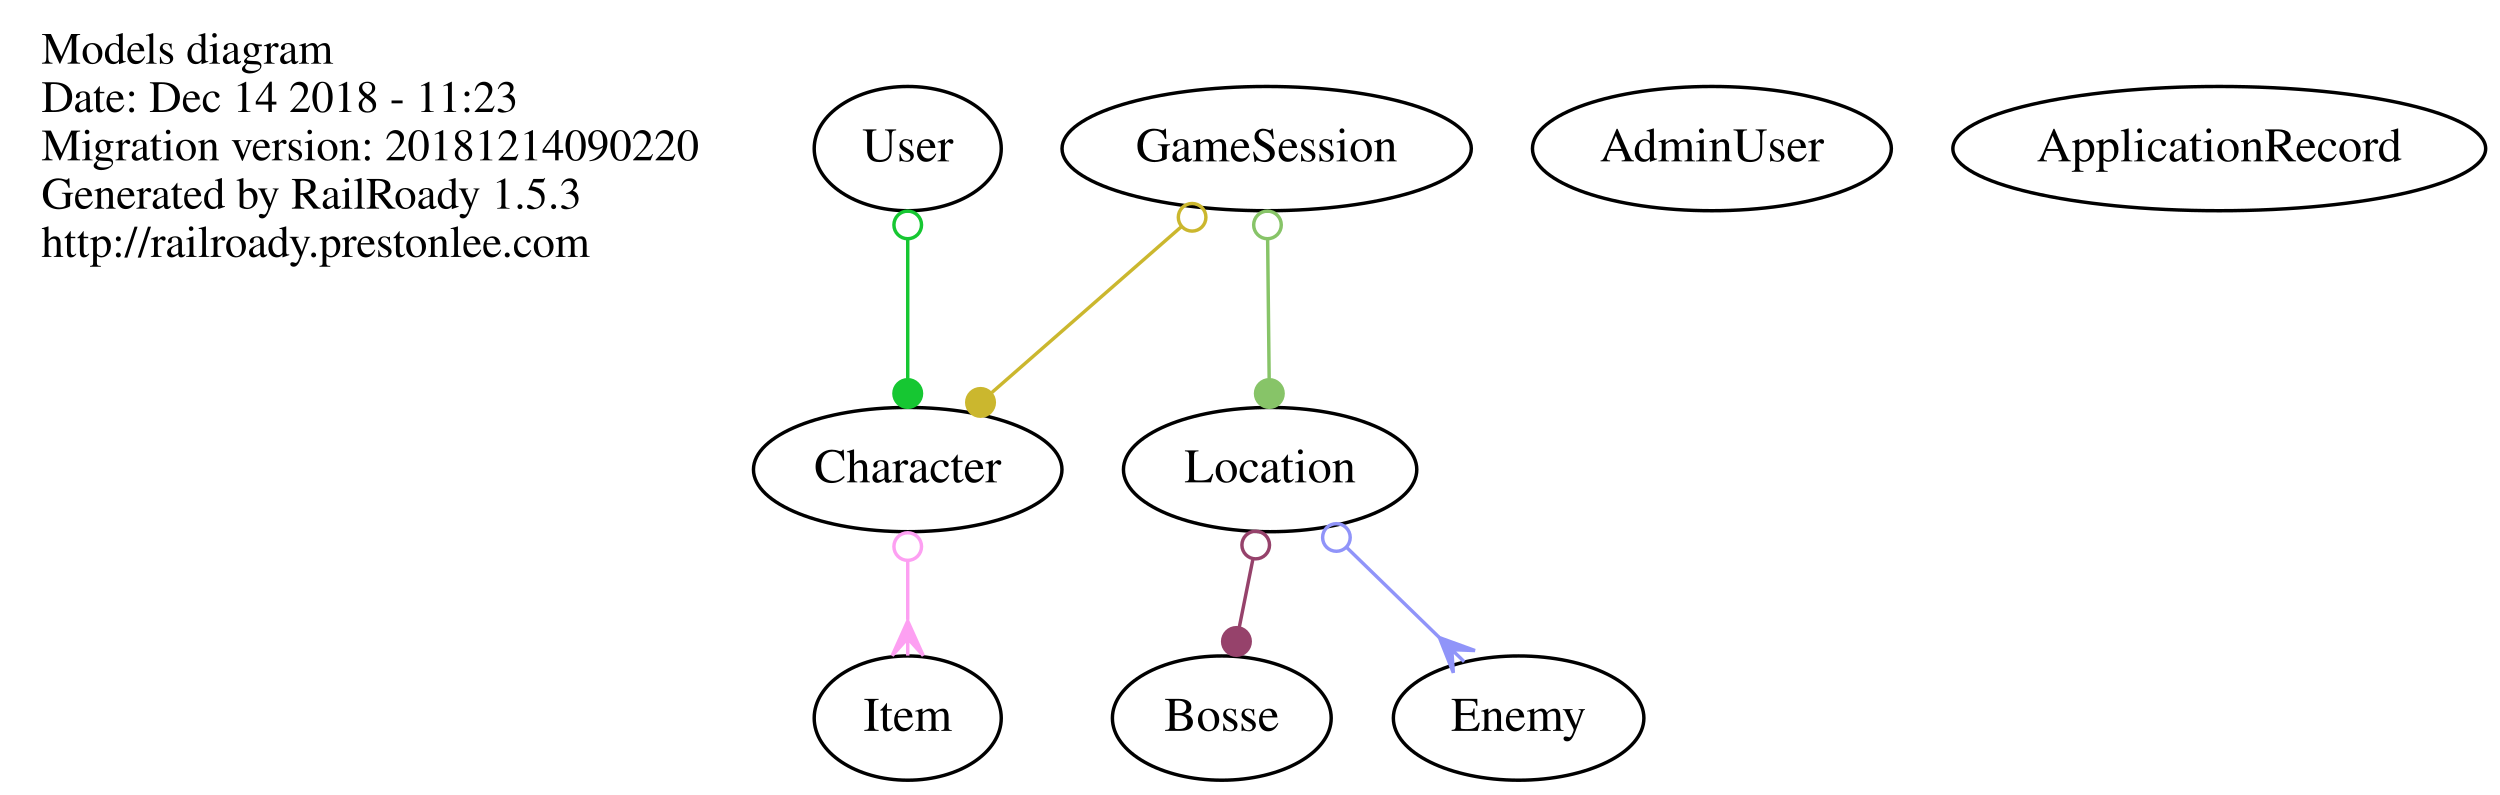
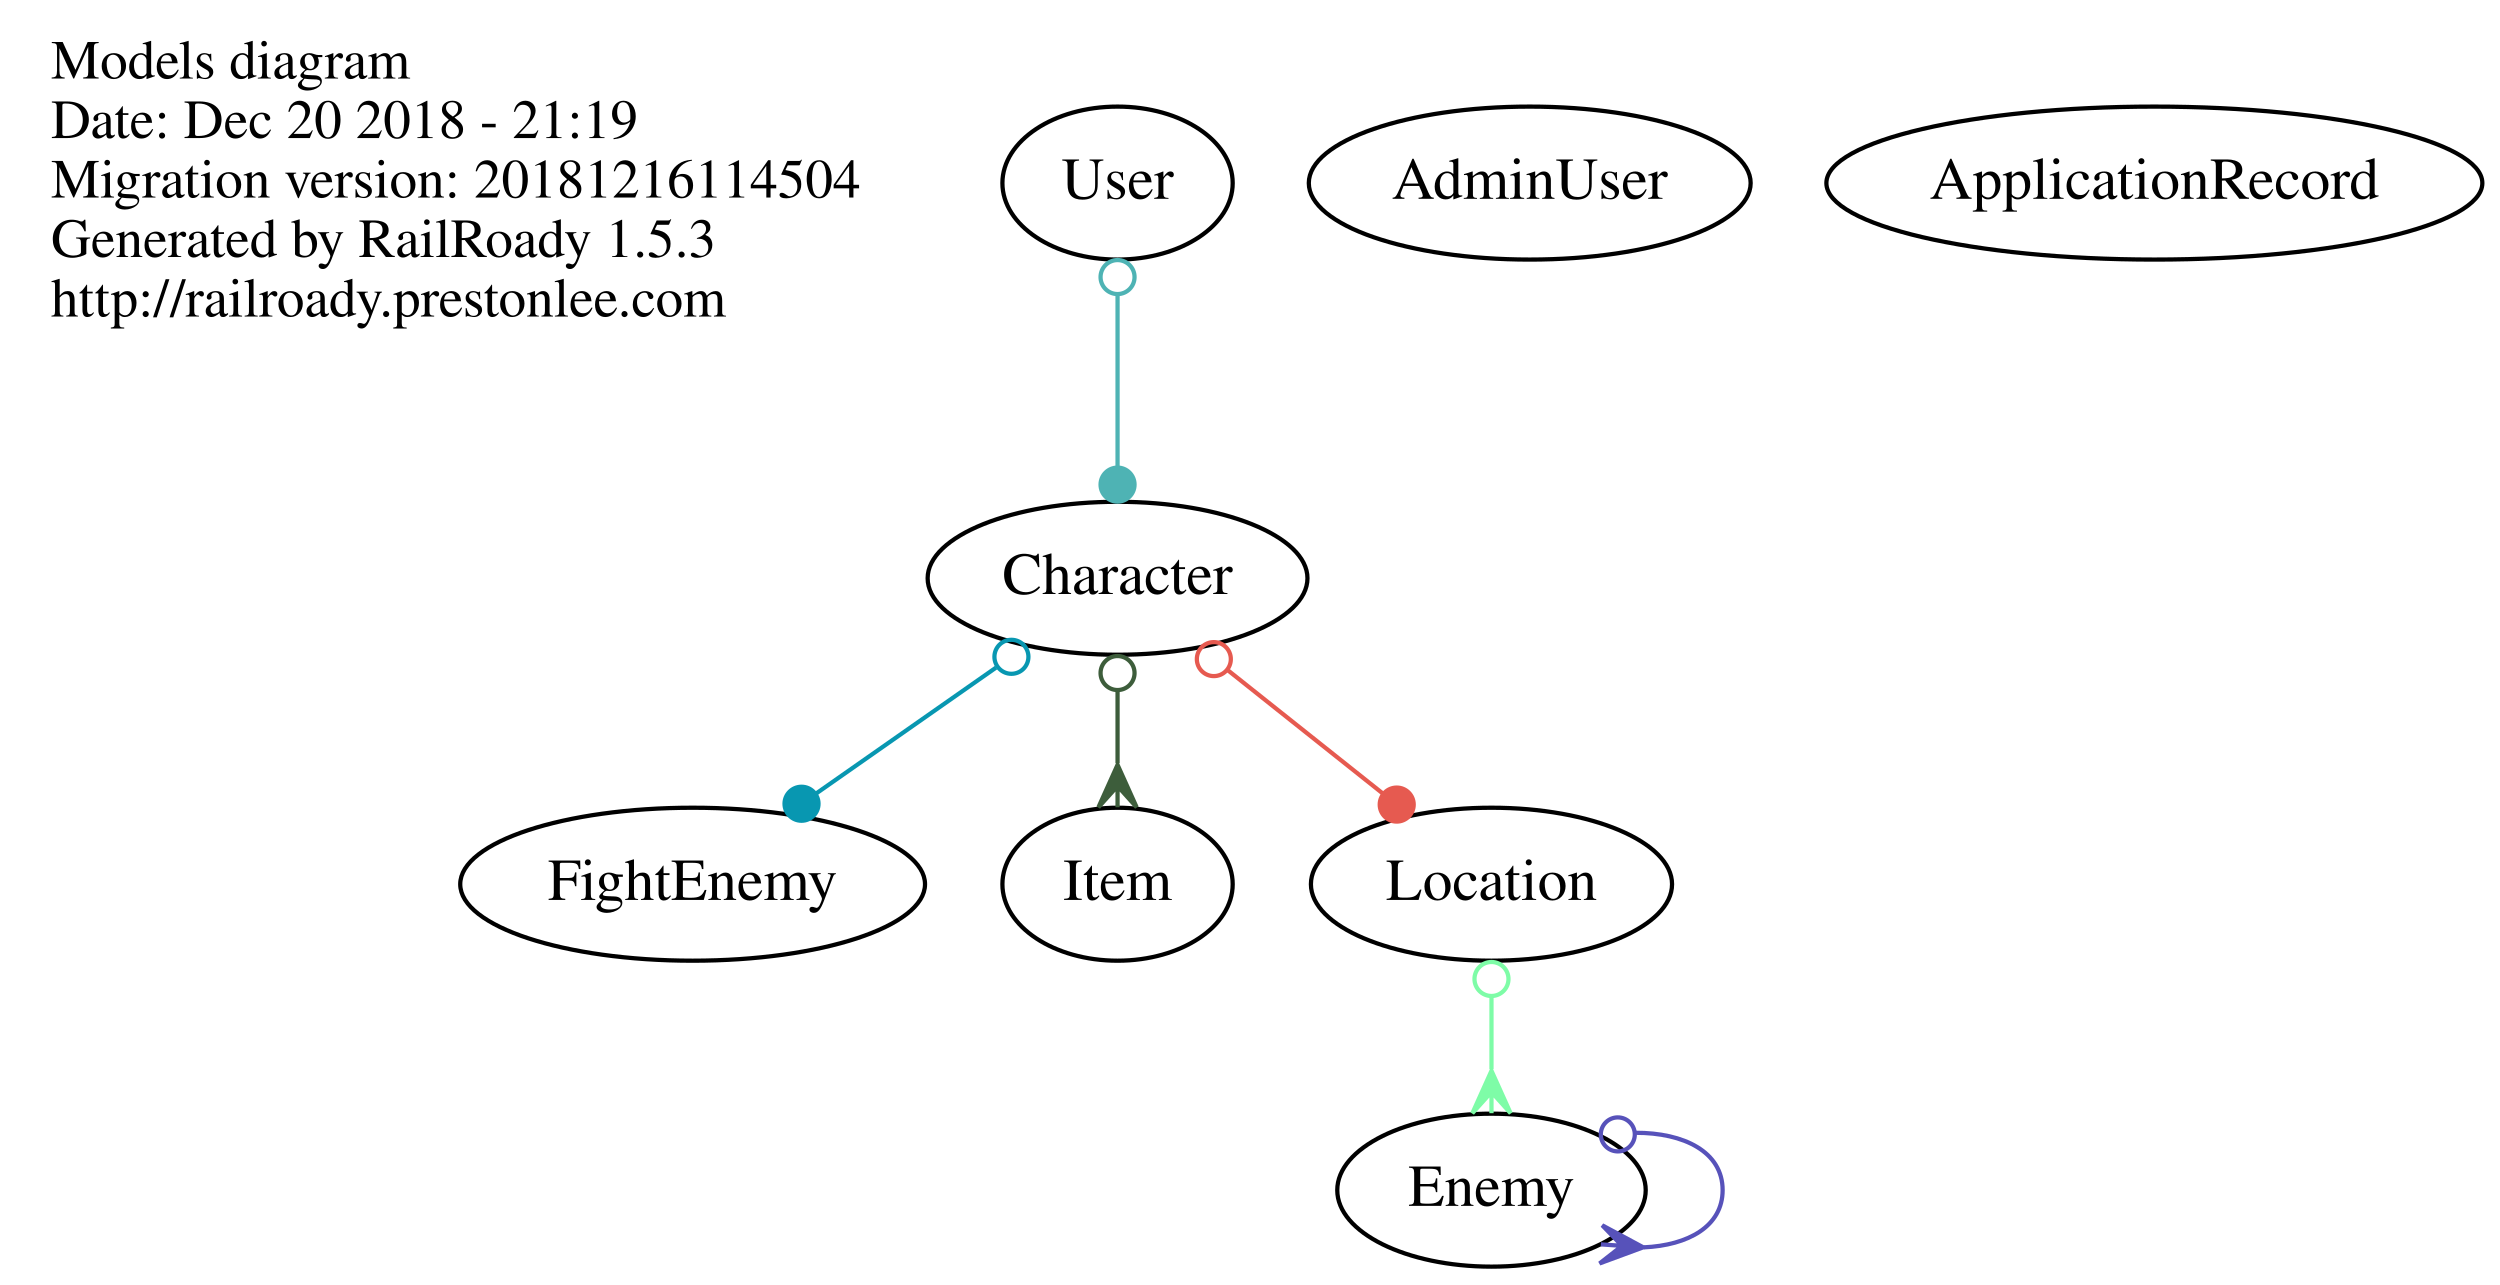
- <svg xmlns="http://www.w3.org/2000/svg" width="724pt" height="230pt" viewBox="0.00 0.00 724.34 230.00">
-   <g id="graph0" class="graph" transform="scale(1 1) rotate(0) translate(4 226)">
-     <polygon fill="none" stroke="none" points="-4,4 -4,-226 720.343,-226 720.343,4 -4,4" />
+ <svg xmlns="http://www.w3.org/2000/svg" width="588pt" height="302pt" viewBox="0.00 0.00 588.34 302.00">
+   <g id="graph0" class="graph" transform="scale(1 1) rotate(0) translate(4 298)">
+     <polygon fill="none" stroke="none" points="-4,4 -4,-298 584.343,-298 584.343,4 -4,4" />
    <g id="node1" class="node">
-       <text text-anchor="start" x="8" y="-207.6" font-family="Times,serif" font-size="13.00">Models diagram</text>
-       <text text-anchor="start" x="8" y="-193.6" font-family="Times,serif" font-size="13.00">Date: Dec 14 2018 - 11:23</text>
-       <text text-anchor="start" x="8" y="-179.6" font-family="Times,serif" font-size="13.00">Migration version: 20181214090220</text>
-       <text text-anchor="start" x="8" y="-165.6" font-family="Times,serif" font-size="13.00">Generated by RailRoady 1.5.3</text>
-       <text text-anchor="start" x="8" y="-151.6" font-family="Times,serif" font-size="13.00">http://railroady.prestonlee.com</text>
+       <text text-anchor="start" x="8" y="-279.6" font-family="Times,serif" font-size="13.00">Models diagram</text>
+       <text text-anchor="start" x="8" y="-265.6" font-family="Times,serif" font-size="13.00">Date: Dec 20 2018 - 21:19</text>
+       <text text-anchor="start" x="8" y="-251.6" font-family="Times,serif" font-size="13.00">Migration version: 20181216114504</text>
+       <text text-anchor="start" x="8" y="-237.6" font-family="Times,serif" font-size="13.00">Generated by RailRoady 1.5.3</text>
+       <text text-anchor="start" x="8" y="-223.6" font-family="Times,serif" font-size="13.00">http://railroady.prestonlee.com</text>
    </g>
    <g id="node2" class="node">
-       <ellipse fill="none" stroke="black" cx="259" cy="-183" rx="27.097" ry="18" />
-       <text text-anchor="middle" x="259" y="-179.3" font-family="Times,serif" font-size="14.00">User</text>
+       <ellipse fill="none" stroke="black" cx="259" cy="-255" rx="27.097" ry="18" />
+       <text text-anchor="middle" x="259" y="-251.3" font-family="Times,serif" font-size="14.00">User</text>
+     </g>
+     <g id="node5" class="node">
+       <ellipse fill="none" stroke="black" cx="259" cy="-162" rx="44.693" ry="18" />
+       <text text-anchor="middle" x="259" y="-158.3" font-family="Times,serif" font-size="14.00">Character</text>
+     </g>
+     <g id="edge1" class="edge">
+       <path fill="none" stroke="#4eb3b4" d="M259,-228.729C259,-216.118 259,-200.905 259,-188.292" />
+       <ellipse fill="none" stroke="#4eb3b4" cx="259" cy="-232.884" rx="4" ry="4" />
+       <ellipse fill="#4eb3b4" stroke="#4eb3b4" cx="259" cy="-184.04" rx="4" ry="4" />
+     </g>
+     <g id="node3" class="node">
+       <ellipse fill="none" stroke="black" cx="159" cy="-90" rx="54.691" ry="18" />
+       <text text-anchor="middle" x="159" y="-86.3" font-family="Times,serif" font-size="14.00">FightEnemy</text>
    </g>
    <g id="node4" class="node">
-       <ellipse fill="none" stroke="black" cx="259" cy="-90" rx="44.693" ry="18" />
-       <text text-anchor="middle" x="259" y="-86.3" font-family="Times,serif" font-size="14.00">Character</text>
+       <ellipse fill="none" stroke="black" cx="356" cy="-255" rx="51.991" ry="18" />
+       <text text-anchor="middle" x="356" y="-251.3" font-family="Times,serif" font-size="14.00">AdminUser</text>
    </g>
-     <g id="edge1" class="edge">
-       <path fill="none" stroke="#16c732" d="M259,-156.729C259,-144.118 259,-128.905 259,-116.292" />
-       <ellipse fill="none" stroke="#16c732" cx="259" cy="-160.884" rx="4" ry="4" />
-       <ellipse fill="#16c732" stroke="#16c732" cx="259" cy="-112.04" rx="4" ry="4" />
+     <g id="edge4" class="edge">
+       <path fill="none" stroke="#0897b1" d="M230.412,-140.989C217.145,-131.701 201.398,-120.678 188.071,-111.35" />
+       <ellipse fill="none" stroke="#0897b1" cx="234.025" cy="-143.517" rx="4" ry="4" />
+       <ellipse fill="#0897b1" stroke="#0897b1" cx="184.626" cy="-108.938" rx="4" ry="4" />
    </g>
-     <g id="node3" class="node">
-       <ellipse fill="none" stroke="black" cx="492" cy="-183" rx="51.991" ry="18" />
-       <text text-anchor="middle" x="492" y="-179.3" font-family="Times,serif" font-size="14.00">AdminUser</text>
+     <g id="node7" class="node">
+       <ellipse fill="none" stroke="black" cx="259" cy="-90" rx="27.097" ry="18" />
+       <text text-anchor="middle" x="259" y="-86.3" font-family="Times,serif" font-size="14.00">Item</text>
+     </g>
+     <g id="edge2" class="edge">
+       <path fill="none" stroke="#3d5d3b" d="M259,-135.64C259,-130.063 259,-124.132 259,-118.476" />
+       <ellipse fill="none" stroke="#3d5d3b" cx="259" cy="-139.697" rx="4" ry="4" />
+       <polygon fill="#3d5d3b" stroke="#3d5d3b" points="259,-118.104 263.5,-108.104 259,-113.104 259,-108.104 259,-108.104 259,-108.104 259,-113.104 254.5,-108.104 259,-118.104 259,-118.104" />
    </g>
    <g id="node8" class="node">
-       <ellipse fill="none" stroke="black" cx="259" cy="-18" rx="27.097" ry="18" />
-       <text text-anchor="middle" x="259" y="-14.3" font-family="Times,serif" font-size="14.00">Item</text>
+       <ellipse fill="none" stroke="black" cx="347" cy="-90" rx="42.494" ry="18" />
+       <text text-anchor="middle" x="347" y="-86.3" font-family="Times,serif" font-size="14.00">Location</text>
    </g>
-     <g id="edge2" class="edge">
-       <path fill="none" stroke="#fda0f2" d="M259,-63.64C259,-58.063 259,-52.132 259,-46.476" />
-       <ellipse fill="none" stroke="#fda0f2" cx="259" cy="-67.697" rx="4" ry="4" />
-       <polygon fill="#fda0f2" stroke="#fda0f2" points="259,-46.104 263.5,-36.104 259,-41.104 259,-36.104 259,-36.104 259,-36.104 259,-41.104 254.5,-36.104 259,-46.104 259,-46.104" />
-     </g>
-     <g id="node5" class="node">
-       <ellipse fill="none" stroke="black" cx="350" cy="-18" rx="31.695" ry="18" />
-       <text text-anchor="middle" x="350" y="-14.3" font-family="Times,serif" font-size="14.00">Bosse</text>
+     <g id="edge3" class="edge">
+       <path fill="none" stroke="#e65a50" d="M285.011,-140.309C296.485,-131.182 309.93,-120.488 321.36,-111.395" />
+       <ellipse fill="none" stroke="#e65a50" cx="281.66" cy="-142.975" rx="4" ry="4" />
+       <ellipse fill="#e65a50" stroke="#e65a50" cx="324.697" cy="-108.741" rx="4" ry="4" />
    </g>
    <g id="node6" class="node">
-       <ellipse fill="none" stroke="black" cx="436" cy="-18" rx="36.294" ry="18" />
-       <text text-anchor="middle" x="436" y="-14.3" font-family="Times,serif" font-size="14.00">Enemy</text>
+       <ellipse fill="none" stroke="black" cx="347" cy="-18" rx="36.294" ry="18" />
+       <text text-anchor="middle" x="347" y="-14.3" font-family="Times,serif" font-size="14.00">Enemy</text>
    </g>
-     <g id="node7" class="node">
-       <ellipse fill="none" stroke="black" cx="363" cy="-183" rx="59.29" ry="18" />
-       <text text-anchor="middle" x="363" y="-179.3" font-family="Times,serif" font-size="14.00">GameSession</text>
+     <g id="edge5" class="edge">
+       <path fill="none" stroke="#5752ba" d="M380.898,-31.5C392.277,-31.526 401.397,-27.026 401.397,-18 401.397,-9.494 393.299,-5.008 382.844,-4.541" />
+       <ellipse fill="none" stroke="#5752ba" cx="376.727" cy="-31.121" rx="4" ry="4" />
+       <polygon fill="#5752ba" stroke="#5752ba" points="382.72,-4.549 372.432,-0.752 377.732,-4.895 372.744,-5.242 372.744,-5.242 372.744,-5.242 377.732,-4.895 373.055,-9.731 382.72,-4.549 382.72,-4.549" />
    </g>
-     <g id="edge3" class="edge">
-       <path fill="none" stroke="#cbb72e" d="M338.305,-160.392C321.698,-145.861 299.905,-126.792 283.367,-112.321" />
-       <ellipse fill="none" stroke="#cbb72e" cx="341.397" cy="-163.097" rx="4" ry="4" />
-       <ellipse fill="#cbb72e" stroke="#cbb72e" cx="280.094" cy="-109.457" rx="4" ry="4" />
+     <g id="edge6" class="edge">
+       <path fill="none" stroke="#7efca7" d="M347,-63.64C347,-58.063 347,-52.132 347,-46.476" />
+       <ellipse fill="none" stroke="#7efca7" cx="347" cy="-67.697" rx="4" ry="4" />
+       <polygon fill="#7efca7" stroke="#7efca7" points="347,-46.104 351.5,-36.104 347,-41.104 347,-36.104 347,-36.104 347,-36.104 347,-41.104 342.5,-36.104 347,-46.104 347,-46.104" />
    </g>
    <g id="node9" class="node">
-       <ellipse fill="none" stroke="black" cx="364" cy="-90" rx="42.494" ry="18" />
-       <text text-anchor="middle" x="364" y="-86.3" font-family="Times,serif" font-size="14.00">Location</text>
-     </g>
-     <g id="edge4" class="edge">
-       <path fill="none" stroke="#87c468" d="M363.278,-156.729C363.416,-144.118 363.583,-128.905 363.722,-116.292" />
-       <ellipse fill="none" stroke="#87c468" cx="363.232" cy="-160.884" rx="4" ry="4" />
-       <ellipse fill="#87c468" stroke="#87c468" cx="363.769" cy="-112.039" rx="4" ry="4" />
-     </g>
-     <g id="edge5" class="edge">
-       <path fill="none" stroke="#96426b" d="M358.997,-63.987C357.706,-57.532 356.317,-50.583 355.025,-44.123" />
-       <ellipse fill="none" stroke="#96426b" cx="359.826" cy="-68.133" rx="4" ry="4" />
-       <ellipse fill="#96426b" stroke="#96426b" cx="354.24" cy="-40.198" rx="4" ry="4" />
-     </g>
-     <g id="edge6" class="edge">
-       <path fill="none" stroke="#9094f9" d="M386.212,-67.405C394.725,-59.128 404.45,-49.673 413.033,-41.329" />
-       <ellipse fill="none" stroke="#9094f9" cx="383.206" cy="-70.328" rx="4" ry="4" />
-       <polygon fill="#9094f9" stroke="#9094f9" points="413.052,-41.311 423.358,-37.567 416.637,-37.826 420.222,-34.34 420.222,-34.34 420.222,-34.34 416.637,-37.826 417.085,-31.114 413.052,-41.311 413.052,-41.311" />
-     </g>
-     <g id="node10" class="node">
-       <ellipse fill="none" stroke="black" cx="639" cy="-183" rx="77.187" ry="18" />
-       <text text-anchor="middle" x="639" y="-179.3" font-family="Times,serif" font-size="14.00">ApplicationRecord</text>
+       <ellipse fill="none" stroke="black" cx="503" cy="-255" rx="77.187" ry="18" />
+       <text text-anchor="middle" x="503" y="-251.3" font-family="Times,serif" font-size="14.00">ApplicationRecord</text>
    </g>
  </g>
</svg>
